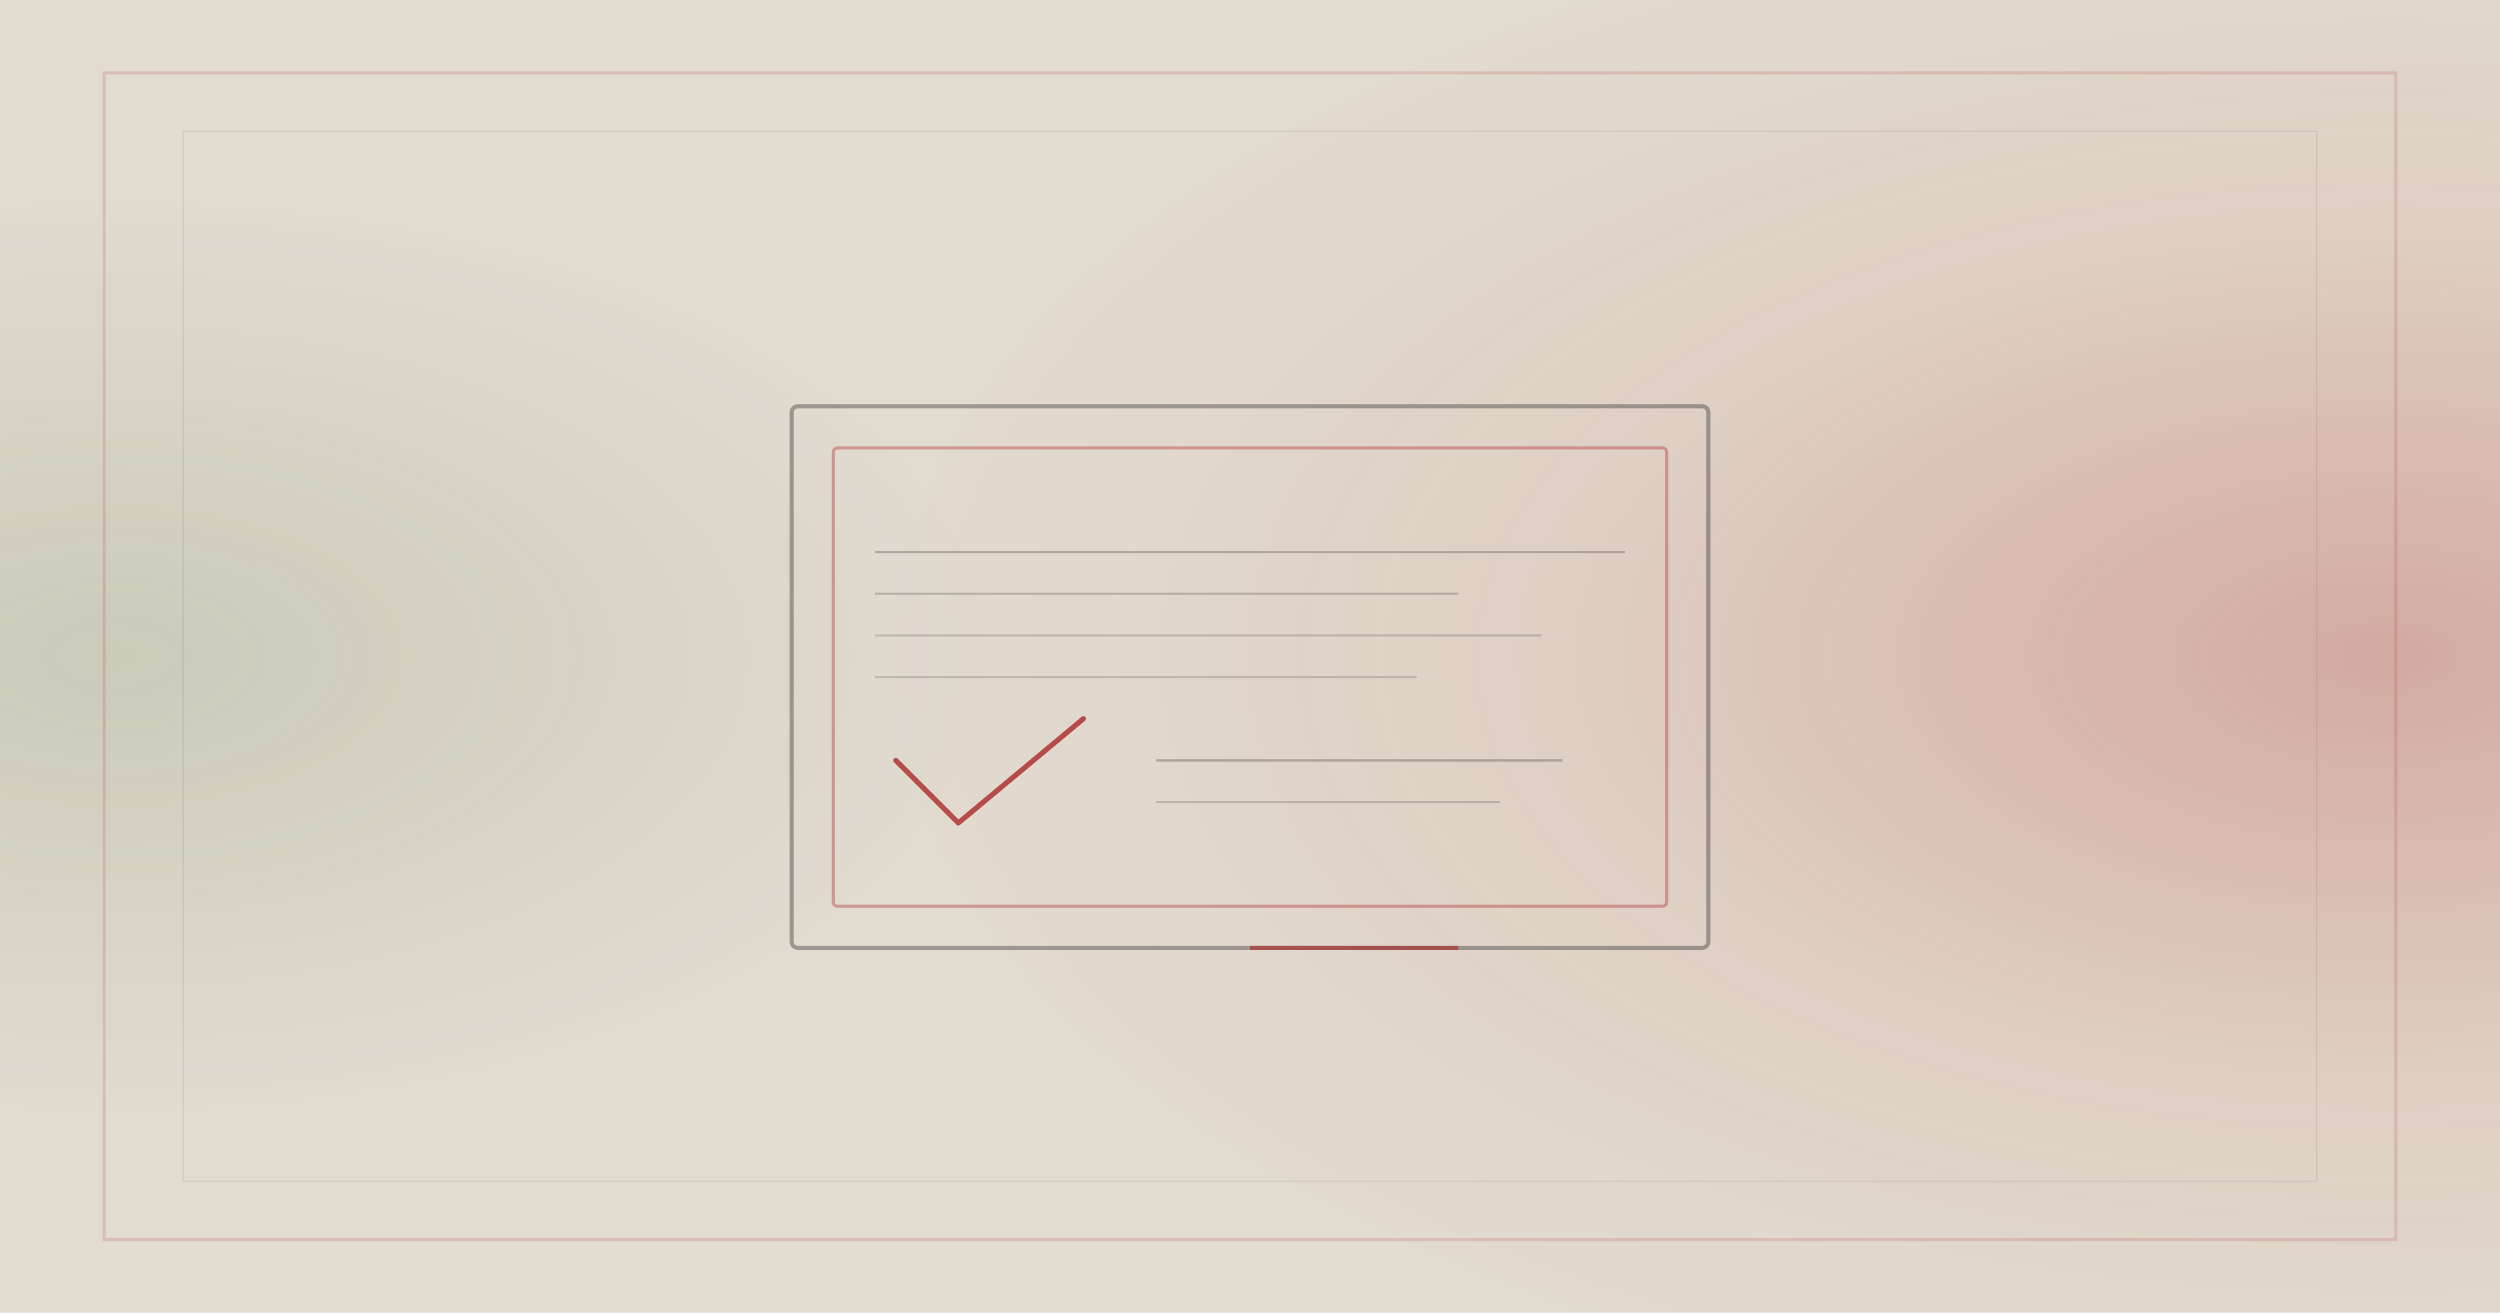
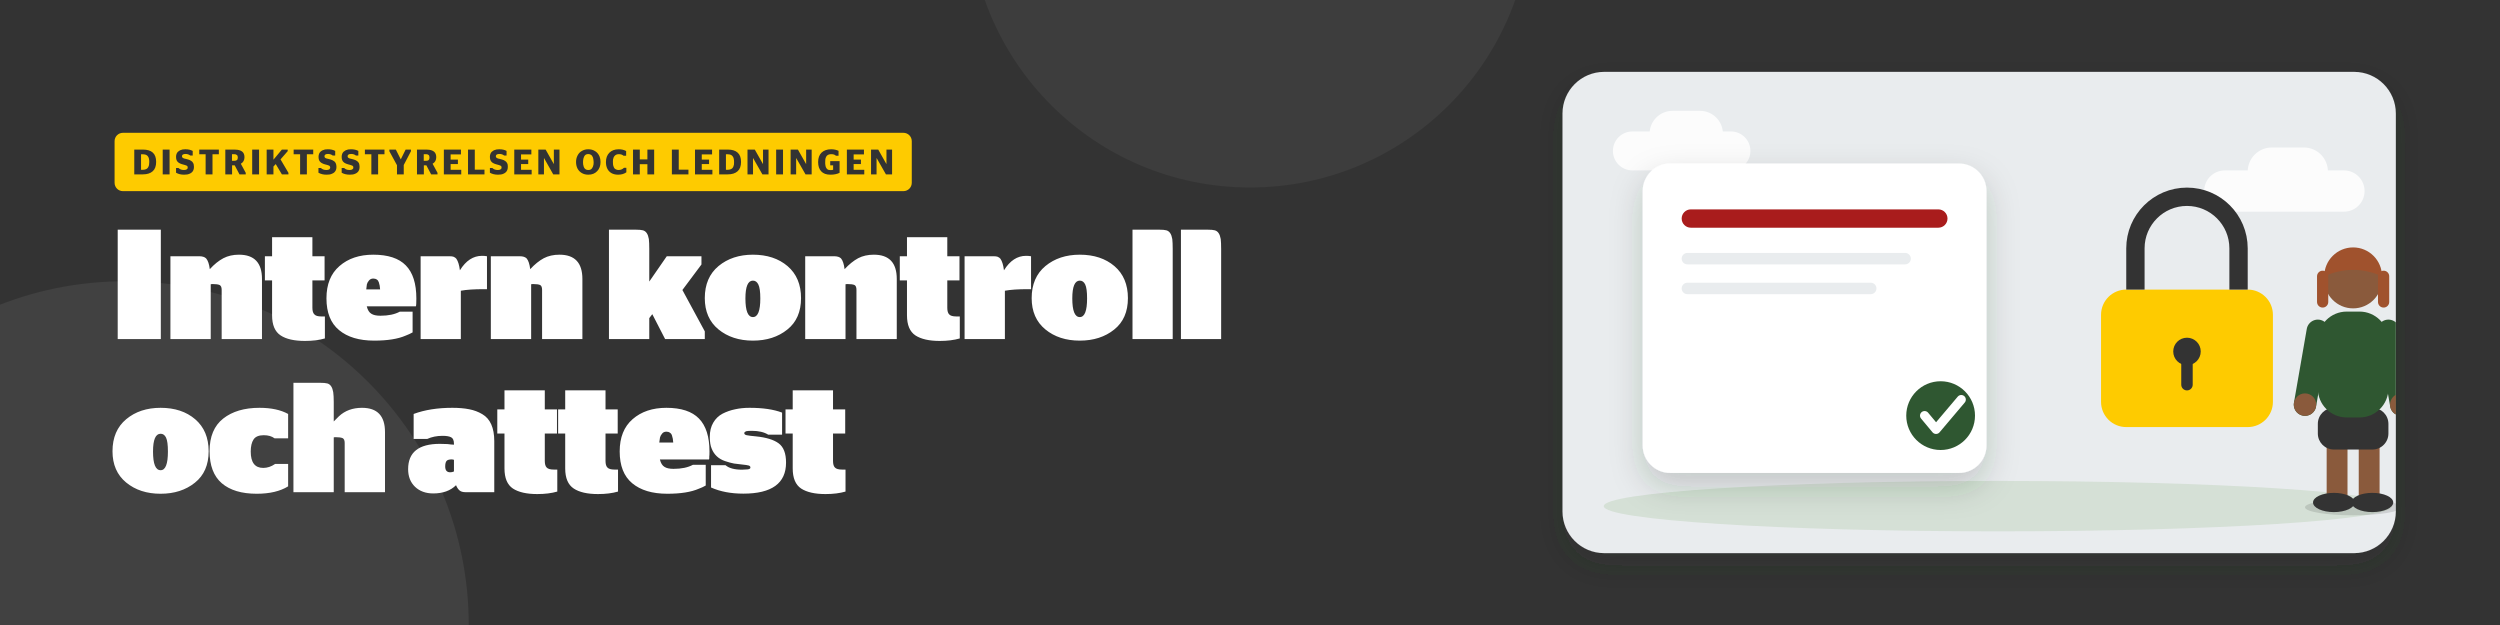
- <svg xmlns="http://www.w3.org/2000/svg" viewBox="0 0 1200 630">
+ <svg xmlns="http://www.w3.org/2000/svg" viewBox="0 0 2400 600" width="2400" height="600" role="img" aria-label="Intern kontroll och attest">
  <defs>
-     <radialGradient id="r1" cx="95%" cy="50%" r="60%">
-       <stop offset="0%" stop-color="#A91C1C" stop-opacity="0.26" />
-       <stop offset="55%" stop-color="#A91C1C" stop-opacity="0.06" />
-       <stop offset="100%" stop-color="#A91C1C" stop-opacity="0" />
-     </radialGradient>
-     <radialGradient id="g1" cx="5%" cy="50%" r="35%">
-       <stop offset="0%" stop-color="#2F5731" stop-opacity="0.13" />
-       <stop offset="100%" stop-color="#2F5731" stop-opacity="0" />
-     </radialGradient>
+     <filter id="sh" x="-20%" y="-20%" width="140%" height="160%">
+       <feDropShadow dx="0" dy="12" stdDeviation="14" flood-color="#1F3A22" flood-opacity="0.2" />
+     </filter>
  </defs>
-   <rect width="1200" height="630" fill="#E2DBD0" />
-   <rect width="1200" height="630" fill="url(#r1)" />
-   <rect width="1200" height="630" fill="url(#g1)" />
-   <rect x="50" y="35" width="1100" height="560" fill="none" stroke="#A91C1C" stroke-width="1.5" opacity="0.15" />
-   <rect x="88" y="63" width="1024" height="504" fill="none" stroke="#333333" stroke-width="0.6" opacity="0.10" />
-   <rect x="380" y="195" width="440" height="260" rx="3" fill="none" stroke="#333333" stroke-width="2" opacity="0.4" />
-   <rect x="400" y="215" width="400" height="220" rx="2" fill="none" stroke="#A91C1C" stroke-width="1.5" opacity="0.35" />
-   <line x1="420" y1="265" x2="780" y2="265" stroke="#333333" stroke-width="1" opacity="0.3" />
-   <line x1="420" y1="285" x2="700" y2="285" stroke="#333333" stroke-width="1" opacity="0.25" />
-   <line x1="420" y1="305" x2="740" y2="305" stroke="#333333" stroke-width="1" opacity="0.2" />
-   <line x1="420" y1="325" x2="680" y2="325" stroke="#333333" stroke-width="1" opacity="0.2" />
-   <polyline points="430,365 460,395 520,345" fill="none" stroke="#A91C1C" stroke-width="2.5" opacity="0.75" stroke-linecap="round" stroke-linejoin="round" />
-   <line x1="555" y1="365" x2="750" y2="365" stroke="#333333" stroke-width="1.2" opacity="0.3" />
-   <line x1="555" y1="385" x2="720" y2="385" stroke="#333333" stroke-width="1" opacity="0.22" />
-   <line x1="600" y1="455" x2="700" y2="455" stroke="#A91C1C" stroke-width="2" opacity="0.55" />
-   <line x1="600" y1="455" x2="600" y2="455" stroke="#333333" stroke-width="1" opacity="0.3" />
+   <rect width="2400" height="600" fill="#333333" />
+   <circle cx="120" cy="600" r="330" fill="#FFFFFF" opacity=".07" />
+   <circle cx="1200" cy="-90" r="270" fill="#FFFFFF" opacity=".05" />
+   <rect x="110" y="127.5" width="765.3" height="56" rx="8" fill="#FECB00" />
+   <path d="M128.9 167.4V143.6H137.3Q143.5 143.6 146.7 146.5Q149.9 149.4 149.9 155.4Q149.9 161.5 146.6 164.4Q143.3 167.4 137.1 167.4ZM135.4 163H137Q138.5 163 139.6 162.6Q140.7 162.3 141.4 161.6Q142.1 161 142.5 160Q143 159 143.1 158Q143.3 156.9 143.3 155.5Q143.3 153.7 143 152.4Q142.7 151 142 150.1Q141.3 149.1 140.1 148.6Q138.8 148.1 137 148.1H135.4ZM162.8 167.4H156.2V143.6H162.8ZM176.7 167.7Q172.2 167.7 169 165.8V161.3H171.4Q173.3 163.2 176.5 163.2Q177.2 163.2 177.8 163.1Q178.3 163 178.9 162.8Q179.5 162.5 179.9 162Q180.2 161.5 180.2 160.8Q180.2 160.1 179.9 159.6Q179.5 159.1 178.9 158.9Q178.3 158.6 177.5 158.4Q176.3 158.1 175.7 157.9Q174 157.5 172.8 156.9Q171.6 156.4 170.7 155.5Q169.8 154.7 169.4 153.4Q169 152.2 169 150.5Q169 149 169.5 147.7Q170 146.5 170.8 145.7Q171.7 144.9 172.8 144.3Q174 143.8 175.2 143.5Q176.5 143.3 177.9 143.3Q182.2 143.3 185 144.9V149.3H182.7Q180.7 147.8 178.2 147.8Q174.7 147.8 174.7 150Q174.7 150.9 175.3 151.4Q175.9 151.9 176.9 152.2Q177.6 152.4 178.6 152.6Q179.7 152.9 180.5 153.1Q181.3 153.4 182.2 153.7Q183 154.1 183.6 154.5Q184.2 154.9 184.7 155.4Q185.2 156 185.5 156.7Q185.9 157.3 186 158.2Q186.2 159.1 186.2 160.2Q186.2 161.9 185.7 163.2Q185.2 164.5 184.3 165.3Q183.4 166.2 182.2 166.7Q180.9 167.3 179.6 167.5Q178.3 167.7 176.7 167.7ZM204 167.4H197.4V148.1H191.3V143.6H210.1V148.1H204ZM229.9 167.4 225.3 158.7H222.8V167.4H216.3V143.6H225.2Q226.8 143.6 228.1 143.8Q229.4 144 230.7 144.5Q231.9 145 232.8 145.8Q233.7 146.6 234.2 147.9Q234.7 149.2 234.7 150.9Q234.7 155.2 231.2 157.2L235.9 165.9V167.4ZM222.7 148V154.4H224.8Q226.5 154.4 227.4 153.7Q228.3 152.9 228.3 151.2Q228.3 149.5 227.4 148.8Q226.5 148 224.8 148ZM248.7 167.4H242.1V143.6H248.7ZM256 167.4V143.6H262.5V153.3L270.6 143.6H276.2V145.1L269.3 153L276.9 165.9V167.4H270.6L264.7 157.5L262.5 159.9V167.4ZM294.6 167.4H288.1V148.1H281.9V143.6H300.7V148.1H294.6ZM313.5 167.7Q308.9 167.7 305.7 165.8V161.3H308.1Q310 163.2 313.3 163.2Q313.9 163.2 314.5 163.1Q315.1 163 315.7 162.8Q316.3 162.5 316.6 162Q317 161.5 317 160.8Q317 160.1 316.6 159.6Q316.3 159.1 315.7 158.9Q315.1 158.6 314.3 158.4Q313.1 158.1 312.4 157.9Q310.7 157.5 309.6 156.9Q308.4 156.4 307.5 155.5Q306.6 154.7 306.2 153.4Q305.8 152.2 305.8 150.5Q305.8 149 306.3 147.7Q306.8 146.5 307.6 145.7Q308.4 144.9 309.6 144.3Q310.7 143.8 312 143.5Q313.3 143.3 314.7 143.3Q319 143.3 321.8 144.9V149.3H319.4Q317.5 147.8 314.9 147.8Q311.5 147.8 311.5 150Q311.5 150.9 312 151.4Q312.6 151.9 313.7 152.2Q314.4 152.4 315.4 152.6Q316.5 152.9 317.3 153.1Q318.1 153.4 318.9 153.7Q319.8 154.1 320.3 154.5Q320.9 154.9 321.5 155.4Q322 156 322.3 156.7Q322.6 157.3 322.8 158.2Q323 159.1 323 160.2Q323 161.9 322.5 163.2Q321.9 164.5 321.1 165.3Q320.2 166.2 318.9 166.7Q317.7 167.3 316.4 167.5Q315 167.7 313.5 167.7ZM335.8 167.7Q331.2 167.7 328 165.8V161.3H330.4Q332.3 163.2 335.5 163.2Q336.2 163.2 336.8 163.1Q337.3 163 337.9 162.8Q338.5 162.5 338.9 162Q339.2 161.5 339.2 160.8Q339.2 160.1 338.9 159.6Q338.5 159.1 337.9 158.9Q337.3 158.6 336.5 158.4Q335.4 158.1 334.7 157.9Q333 157.5 331.8 156.9Q330.6 156.4 329.7 155.5Q328.8 154.7 328.4 153.4Q328 152.2 328 150.5Q328 149 328.5 147.7Q329 146.5 329.8 145.7Q330.7 144.9 331.8 144.3Q333 143.8 334.2 143.5Q335.5 143.3 336.9 143.3Q341.2 143.3 344 144.9V149.3H341.7Q339.8 147.8 337.2 147.8Q333.7 147.8 333.7 150Q333.7 150.9 334.3 151.4Q334.9 151.9 335.9 152.2Q336.6 152.4 337.6 152.6Q338.7 152.9 339.5 153.1Q340.3 153.4 341.2 153.7Q342 154.1 342.6 154.5Q343.2 154.9 343.7 155.4Q344.2 156 344.6 156.7Q344.9 157.3 345 158.2Q345.2 159.1 345.2 160.2Q345.2 161.9 344.7 163.2Q344.2 164.5 343.3 165.3Q342.4 166.2 341.2 166.7Q340 167.3 338.6 167.5Q337.3 167.7 335.8 167.7ZM363 167.4H356.5V148.1H350.3V143.6H369.1V148.1H363ZM387.6 167.4H381.1V158.6L373.8 145.2V143.6H380L384.7 152.9H384.8L389.4 143.6H394.5V145.2L387.6 158.4ZM413.9 167.4 409.3 158.7H406.9V167.4H400.3V143.6H409.3Q410.8 143.6 412.2 143.8Q413.5 144 414.8 144.5Q416 145 416.9 145.8Q417.8 146.6 418.3 147.9Q418.8 149.2 418.8 150.9Q418.8 155.2 415.3 157.2L420 165.9V167.4ZM406.8 148V154.4H408.9Q410.6 154.4 411.5 153.7Q412.3 152.9 412.3 151.2Q412.3 149.5 411.5 148.8Q410.6 148 408.9 148ZM426.1 167.4V143.6H442.5V148.2H432.6V153.2H439.6V157.5H432.6V163H442.8V167.4ZM465.1 167.4H449.3V143.6H455.8V162.9H465.1ZM478.1 167.7Q473.5 167.7 470.3 165.8V161.3H472.7Q474.6 163.2 477.8 163.2Q478.5 163.2 479.1 163.1Q479.7 163 480.2 162.8Q480.8 162.5 481.2 162Q481.5 161.5 481.5 160.8Q481.5 160.1 481.2 159.6Q480.8 159.1 480.2 158.9Q479.7 158.6 478.8 158.4Q477.7 158.1 477 157.9Q475.3 157.5 474.1 156.9Q472.9 156.4 472 155.5Q471.2 154.7 470.7 153.4Q470.3 152.2 470.3 150.5Q470.3 149 470.8 147.7Q471.3 146.5 472.1 145.7Q473 144.9 474.1 144.3Q475.3 143.8 476.6 143.5Q477.8 143.3 479.3 143.3Q483.6 143.3 486.3 144.9V149.3H484Q482.1 147.8 479.5 147.8Q476 147.8 476 150Q476 150.9 476.6 151.4Q477.2 151.9 478.2 152.2Q478.9 152.4 479.9 152.6Q481 152.9 481.8 153.1Q482.7 153.4 483.5 153.7Q484.3 154.1 484.9 154.5Q485.5 154.9 486 155.4Q486.5 156 486.9 156.7Q487.2 157.3 487.4 158.2Q487.5 159.1 487.5 160.2Q487.5 161.9 487 163.2Q486.5 164.5 485.6 165.3Q484.7 166.2 483.5 166.7Q482.3 167.3 480.9 167.5Q479.6 167.7 478.1 167.7ZM493.7 167.4V143.6H510.1V148.2H500.2V153.2H507.1V157.5H500.2V163H510.4V167.4ZM516.8 167.4V143.6H523.8L531.6 157.4H531.7V143.6H537.1V167.4H531.1L522.3 151.8H522.2V167.4ZM564.8 167.7Q561.2 167.7 558.5 166.1Q555.8 164.5 554.4 161.8Q553 159 553 155.5Q553 152 554.5 149.2Q555.9 146.4 558.6 144.9Q561.3 143.3 564.8 143.3Q568.5 143.3 571.3 145.1Q574.2 146.9 575.6 150.3Q576.5 152.6 576.5 155.5Q576.5 161 573.3 164.3Q570.1 167.7 564.8 167.7ZM564.8 163.2Q566 163.2 566.9 162.8Q567.8 162.3 568.4 161.5Q568.9 160.8 569.3 159.7Q569.6 158.7 569.8 157.7Q569.9 156.7 569.9 155.6Q569.9 154.5 569.7 153.5Q569.6 152.5 569.3 151.4Q568.9 150.4 568.4 149.6Q567.8 148.8 566.9 148.4Q566 147.9 564.8 147.9Q563.8 147.9 562.9 148.2Q562.1 148.5 561.6 149.1Q561 149.7 560.7 150.5Q560.3 151.2 560.1 152.1Q559.9 153 559.8 153.9Q559.7 154.7 559.7 155.6Q559.7 156.7 559.8 157.7Q559.9 158.7 560.3 159.8Q560.6 160.8 561.2 161.6Q561.7 162.3 562.7 162.8Q563.6 163.2 564.8 163.2ZM593.4 167.7Q589.7 167.7 587 166.2Q584.3 164.6 583 161.9Q581.7 159.2 581.7 155.6Q581.7 149.9 585 146.6Q588.3 143.3 594 143.3Q598.1 143.3 601.1 145V149.5H598.6Q596.9 148 594.1 148Q592.8 148 591.8 148.4Q590.8 148.8 590.2 149.5Q589.5 150.2 589.1 151.1Q588.7 152.1 588.5 153.1Q588.4 154.2 588.4 155.4Q588.4 156.7 588.5 157.7Q588.6 158.8 589 159.8Q589.3 160.8 589.9 161.6Q590.5 162.3 591.5 162.7Q592.5 163.2 593.8 163.2Q596.9 163.2 599 161.1H601.3V165.4Q598.1 167.7 593.4 167.7ZM614.2 167.4H607.7V143.6H614.2V153H621.5V143.6H628V167.4H621.5V157.6H614.2ZM660.9 167.4H645V143.6H651.6V162.9H660.9ZM667.2 167.4V143.6H683.6V148.2H673.7V153.2H680.7V157.5H673.7V163H683.9V167.4ZM690.4 167.4V143.6H698.8Q704.9 143.6 708.1 146.5Q711.4 149.4 711.4 155.4Q711.4 161.5 708.1 164.4Q704.8 167.4 698.6 167.4ZM696.9 163H698.5Q700 163 701.1 162.6Q702.2 162.3 702.9 161.6Q703.6 161 704 160Q704.4 159 704.6 158Q704.7 156.9 704.7 155.5Q704.7 153.7 704.4 152.4Q704.1 151 703.4 150.1Q702.7 149.1 701.5 148.6Q700.3 148.1 698.5 148.1H696.9ZM717.6 167.4V143.6H724.6L732.4 157.4H732.5V143.6H737.8V167.4H731.9L723 151.8H722.9V167.4ZM751.7 167.4H745.1V143.6H751.7ZM759 167.4V143.6H766L773.8 157.4H773.9V143.6H779.2V167.4H773.3L764.4 151.8H764.3V167.4ZM797.2 167.7Q791.3 167.7 788.4 164.5Q785.4 161.4 785.4 155.6Q785.4 149.7 788.7 146.5Q792.1 143.3 797.9 143.3Q801.9 143.3 805 144.8V149.5H802.6Q801.7 148.8 800.8 148.4Q799.5 148 798 148Q796.6 148 795.5 148.4Q794.5 148.8 793.8 149.5Q793.2 150.2 792.8 151.2Q792.4 152.2 792.3 153.2Q792.2 154.3 792.2 155.5Q792.2 156.4 792.2 157.1Q792.2 157.8 792.4 158.7Q792.5 159.5 792.7 160.1Q792.9 160.8 793.3 161.4Q793.7 162 794.2 162.4Q794.7 162.9 795.5 163.1Q796.2 163.3 797.1 163.3Q798.7 163.3 799.8 163V158.7H797V154.7H806V165.9Q802.4 167.7 797.2 167.7ZM813 167.4V143.6H829.4V148.2H819.5V153.2H826.5V157.5H819.5V163H829.7V167.4ZM836.2 167.4V143.6H843.1L850.9 157.4H851V143.6H856.4V167.4H850.5L841.6 151.8H841.5V167.4Z" fill="#333333" />
+   <path d="M154.4 325.5H113V220.5H154.4ZM202.3 325.5H163.6V246H191.3Q195.8 246 197.9 248.1Q200.5 251.1 201.4 258.4Q207.8 251.4 214.4 247.9Q220.9 244.5 229.4 244.5Q251.5 244.5 251.5 267.8V325.5H212.8V278.2Q212.8 274.6 210.8 273.6Q208.8 272.7 204.4 272.7Q202.8 272.7 202.3 272.9ZM254.3 269.2V246H261.2V227.7H299.9V246H311.6V269.2H299.9V295.5Q299.9 300 301.8 301.8Q303.5 303.8 308.6 303.8H311.9V324.9Q303.7 327.3 292.8 327.3Q277.4 327.3 269.4 322Q261.2 316.6 261.2 302.7V269.2ZM399.2 294.1H352.1Q353.4 299.4 356.5 301.2Q359.4 303.1 365.2 303.1Q376.6 303.1 383.8 299.2H396.1V319.1Q392.9 320.9 389.4 322.2Q378.4 327 359.2 327Q337.6 327 325.5 316.9Q313.4 306.9 313.4 286.4Q313.4 266.2 325.9 255.4Q338.4 244.5 358.3 244.5Q379.6 244.5 389.6 254.8Q399.7 265.1 399.7 286.5Q399.7 290.2 399.6 291.4Q399.6 291.9 399.5 292.9Q399.4 293.9 399.2 294.1ZM358.3 267.4Q355.8 267.4 354.2 269.3Q352.6 271.2 352.2 273Q351.9 274.8 351.6 277.8H364.9Q364.8 275.6 364.5 274.2Q364.3 272.9 363.7 271.1Q363.1 269.2 361.8 268.4Q360.4 267.4 358.3 267.4ZM467.5 277.6H464.5Q450.4 277.6 442.4 279.1V325.5H403.8V246H431.5Q433.8 246 435.2 246.4Q437.2 247.2 438.1 248.4Q440.6 252 441.5 259.5Q450.1 245.6 462.7 245.6Q465.5 245.6 467.5 246ZM509.9 325.5H471.2V246H499Q503.5 246 505.6 248.1Q508.1 251.1 509 258.4Q515.5 251.4 522 247.9Q528.5 244.5 537.1 244.5Q559.1 244.5 559.1 267.8V325.5H520.4V278.2Q520.4 274.6 518.5 273.6Q516.4 272.7 512 272.7Q510.4 272.7 509.9 272.9ZM623.3 238.9V270.3L640.1 246H673.4V253.9L655.1 278.4L676.6 318.1V325.5H638.5L626.2 301.6L623.3 305.4V325.5H584.6V220.5H610.6Q614.9 220.5 617.2 221.1Q621.7 222.3 622.9 229.5Q623.3 233.1 623.3 238.9ZM722.8 327Q702.9 327 689.7 316.2Q676.6 305.4 676.6 286.2Q676.6 266.4 689.8 255.4Q703 244.5 722.8 244.5Q743.2 244.5 756.1 255.5Q769 266.6 769 286.2Q769 305.9 755.8 316.4Q742.6 327 722.8 327ZM722.8 304.4Q729.9 304.4 729.9 286.5Q729.9 276.9 728 273.1Q726.2 269.4 722.8 269.4Q715.6 269.4 715.6 286.5Q715.6 304.4 722.8 304.4ZM811.7 325.5H773V246H800.8Q805.3 246 807.4 248.1Q809.9 251.1 810.8 258.4Q817.3 251.4 823.8 247.9Q830.3 244.5 838.9 244.5Q860.9 244.5 860.9 267.8V325.5H822.2V278.2Q822.2 274.6 820.3 273.6Q818.2 272.7 813.8 272.7Q812.2 272.7 811.7 272.9ZM863.8 269.2V246H870.7V227.7H909.4V246H921.1V269.2H909.4V295.5Q909.4 300 911.2 301.8Q913 303.8 918.1 303.8H921.4V324.9Q913.1 327.3 902.2 327.3Q886.9 327.3 878.8 322Q870.7 316.6 870.7 302.7V269.2ZM989.8 277.6H986.8Q972.7 277.6 964.7 279.1V325.5H926V246H953.8Q956 246 957.5 246.4Q959.5 247.2 960.4 248.4Q962.9 252 963.8 259.5Q972.4 245.6 985 245.6Q987.8 245.6 989.8 246ZM1036.6 327Q1016.6 327 1003.5 316.2Q990.4 305.4 990.4 286.2Q990.4 266.4 1003.6 255.4Q1016.8 244.5 1036.6 244.5Q1057 244.5 1069.9 255.5Q1082.8 266.6 1082.8 286.2Q1082.8 305.9 1069.6 316.4Q1056.4 327 1036.6 327ZM1036.6 304.4Q1043.6 304.4 1043.6 286.5Q1043.6 276.9 1041.8 273.1Q1040 269.4 1036.6 269.4Q1029.4 269.4 1029.4 286.5Q1029.4 304.4 1036.6 304.4ZM1125.8 325.5H1087.2V220.5H1113.1Q1117.5 220.5 1119.7 221.1Q1124.2 222.3 1125.4 229.5Q1125.8 233.1 1125.8 238.9ZM1172.3 325.5H1133.7V220.5H1159.6Q1164 220.5 1166.2 221.1Q1170.7 222.3 1171.9 229.5Q1172.3 233.1 1172.3 238.9Z" fill="#FFFFFF" />
+   <path d="M154.2 474Q134.2 474 121.1 463.2Q108 452.4 108 433.2Q108 413.4 121.2 402.4Q134.3 391.5 154.2 391.5Q174.6 391.5 187.4 402.5Q200.3 413.6 200.3 433.2Q200.3 452.9 187.1 463.4Q173.9 474 154.2 474ZM154.2 451.4Q161.2 451.4 161.2 433.5Q161.2 423.9 159.4 420.1Q157.6 416.4 154.2 416.4Q146.9 416.4 146.9 433.5Q146.9 451.4 154.2 451.4ZM246.4 474Q224.7 474 212.9 463.9Q201.2 453.8 201.2 433.1Q201.2 412.1 214.3 401.8Q227.4 391.5 249.1 391.5Q265.9 391.5 276.6 397.4V420.8H263.6Q259.6 417.8 253.2 417.8Q246.1 417.8 243.4 421.9Q240.7 426 240.7 433.5Q240.7 449.2 252.7 449.2Q258.6 449.2 264.1 445.4H276.6V466.9Q265.1 474 246.4 474ZM320.4 385.9V404.6Q323.7 401.2 325.4 399.6Q334.1 391.5 347.5 391.5Q369.6 391.5 369.6 414.8V472.5H330.9V425.2Q330.9 421.6 328.9 420.6Q326.8 419.7 322.4 419.7Q320.8 419.7 320.4 419.9V472.5H281.7V367.5H307.6Q311.9 367.5 314.2 368.1Q318.7 369.3 319.9 376.5Q320.4 380.1 320.4 385.9ZM474.5 472.5H446.8Q442.9 472.5 440.9 470.6Q439 468.8 437.8 465.8Q429.8 473.7 415.9 473.7Q405.1 473.7 398.4 467.3Q391.8 460.9 391.8 450.4Q391.8 426.1 422.2 426.1Q427.3 426.1 429.6 426.3Q430.8 426.4 432.9 426.7Q434.9 426.9 435.8 426.9V426.1Q435.8 421.2 433.1 419.8Q430.4 418.4 424.9 418.4Q416.6 418.4 410.1 421.4H397.1V397.4Q412.9 391.5 434.2 391.5Q443.6 391.5 450.5 392.9Q457.3 394.2 463 397.6Q468.7 400.9 471.6 407.4Q474.5 413.9 474.5 423.4ZM432.2 453.4Q434.1 453.4 435.8 452.6V441.4Q434.6 441.1 433.9 441Q430.1 441 428.8 442.4Q427.4 443.9 427.4 447.8Q427.4 453.4 432.2 453.4ZM477.4 416.2V393H484.3V374.7H523V393H534.7V416.2H523V442.5Q523 447 524.8 448.8Q526.6 450.8 531.7 450.8H535V471.9Q526.8 474.3 515.8 474.3Q500.5 474.3 492.4 469Q484.3 463.6 484.3 449.7V416.2ZM535.8 416.2V393H542.6V374.7H581.3V393H593V416.2H581.3V442.5Q581.3 447 583.1 448.8Q584.9 450.8 590 450.8H593.3V471.9Q585.1 474.3 574.1 474.3Q558.8 474.3 550.8 469Q542.6 463.6 542.6 449.7V416.2ZM680.6 441.1H633.5Q634.8 446.4 637.9 448.2Q640.8 450.1 646.6 450.1Q658 450.1 665.2 446.2H677.5V466.1Q674.4 467.9 670.8 469.2Q659.8 474 640.6 474Q619 474 606.9 463.9Q594.9 453.9 594.9 433.4Q594.9 413.2 607.3 402.4Q619.8 391.5 639.7 391.5Q661 391.5 671 401.8Q681.1 412.1 681.1 433.5Q681.1 437.2 680.9 438.4Q680.9 438.9 680.9 439.9Q680.8 440.9 680.6 441.1ZM639.7 414.4Q637.1 414.4 635.6 416.3Q634 418.2 633.6 420Q633.2 421.8 632.9 424.8H646.3Q646.1 422.6 645.9 421.2Q645.7 419.9 645.1 418.1Q644.5 416.2 643.1 415.4Q641.8 414.4 639.7 414.4ZM713.6 473.9Q695.8 473.9 682.6 468V446.6H696.5Q701.5 450.9 712.4 450.9Q714.5 450.9 717.8 450.6Q720.4 450.3 720.4 448.8Q720.4 447 717.8 446.7L716.3 446.4Q714.8 446.2 713.8 446.1Q708.5 445.6 704.7 445Q700.9 444.3 696.2 442.7Q691.4 441.1 688.2 438.1Q685 435.1 683.3 430.9Q681.4 426.6 681.4 419.4Q681.4 411.4 684.7 405.8Q688 400.1 693.7 397.1Q699.4 394.2 705.8 392.9Q712.1 391.5 719.5 391.5Q738.8 391.5 750.8 396.1V417.3H737.5Q731.6 413.6 721.8 413.6Q717.7 413.6 716.2 414Q714.5 414.8 714.5 415.8Q714.5 417.3 716.8 417.8Q719.8 418.4 725.6 418.9Q740.5 420.4 747.5 425.6Q754.6 430.8 754.6 444.1Q754.6 473.9 713.6 473.9ZM754.1 416.2V393H761V374.7H799.7V393H811.4V416.2H799.7V442.5Q799.7 447 801.5 448.8Q803.3 450.8 808.4 450.8H811.7V471.9Q803.5 474.3 792.5 474.3Q777.2 474.3 769.1 469Q761 463.6 761 449.7V416.2Z" fill="#FFFFFF" />
+   <rect x="1500" y="69" width="800" height="462" rx="40" fill="#E9ECEE" filter="url(#sh)" />
+   <clipPath id="pc">
+     <rect x="1500" y="69" width="800" height="462" rx="40" />
+   </clipPath>
+   <g clip-path="url(#pc)">
+     <g transform="translate(1500,69) scale(1.1)">
+       <g fill="#FFFFFF" opacity=".85">
+         <rect x="44" y="52" width="120" height="34" rx="17" />
+         <rect x="76" y="34" width="64" height="40" rx="20" />
+         <rect x="560" y="86" width="140" height="36" rx="18" />
+         <rect x="598" y="66" width="70" height="42" rx="21" />
+       </g>
+       <ellipse cx="380" cy="379" rx="344" ry="22" fill="#D5E0D6" />
+       <rect x="70" y="80" width="300" height="270" rx="24" fill="#FFFFFF" filter="url(#sh)" />
+       <rect x="104" y="120" width="232" height="16" rx="8" fill="#A91C1C" />
+       <rect x="104" y="158" width="200" height="10" rx="5" fill="#E9ECEE" />
+       <rect x="104" y="184" width="170" height="10" rx="5" fill="#E9ECEE" />
+       <circle cx="330" cy="300" r="30" fill="#2F5731" />
+       <path d="M316,300 l10,12 l22,-26" stroke="#fff" stroke-width="8" fill="none" stroke-linecap="round" stroke-linejoin="round" />
+       <rect x="470" y="190" width="150" height="120" rx="22" fill="#FECB00" />
+       <path d="M500,190 v-36 a45,45 0 0 1 90,0 v36" stroke="#333333" stroke-width="16" fill="none" />
+       <circle cx="545" cy="244" r="12" fill="#333333" />
+       <rect x="540" y="248" width="10" height="30" rx="5" fill="#333333" />
+       <g transform="translate(690,380) scale(1.4)">
+         <ellipse cx="0" cy="0" rx="30" ry="5" fill="#000" opacity=".12" />
+         <path d="M-10,-44 V-6 M10,-44 V-6" stroke="#8A5A3C" stroke-width="13" stroke-linecap="round" fill="none" />
+         <ellipse cx="-12" cy="-3" rx="13" ry="6" fill="#333333" />
+         <ellipse cx="12" cy="-3" rx="13" ry="6" fill="#333333" />
+         <rect x="-22" y="-62" width="44" height="26" rx="10" fill="#333333" />
+         <rect x="-22" y="-122" width="44" height="66" rx="18" fill="#2F5731" />
+         <path d="M-22,-110 L-30,-64" stroke="#2F5731" stroke-width="14" stroke-linecap="round" fill="none" />
+         <circle cx="-30" cy="-64" r="7" fill="#8A5A3C" />
+         <path d="M22,-110 L30,-64" stroke="#2F5731" stroke-width="14" stroke-linecap="round" fill="none" />
+         <circle cx="30" cy="-64" r="7" fill="#8A5A3C" />
+         <circle cx="0" cy="-142" r="18" fill="#8A5A3C" />
+         <path d="M-18,-144 A18,18 0 0 1 18,-144 Q0,-152 -18,-144 Z" fill="#A0522D" />
+         <path d="M-19,-144 V-128 M19,-144 V-128" stroke="#A0522D" stroke-width="7" stroke-linecap="round" />
+       </g>
+     </g>
+   </g>
</svg>
